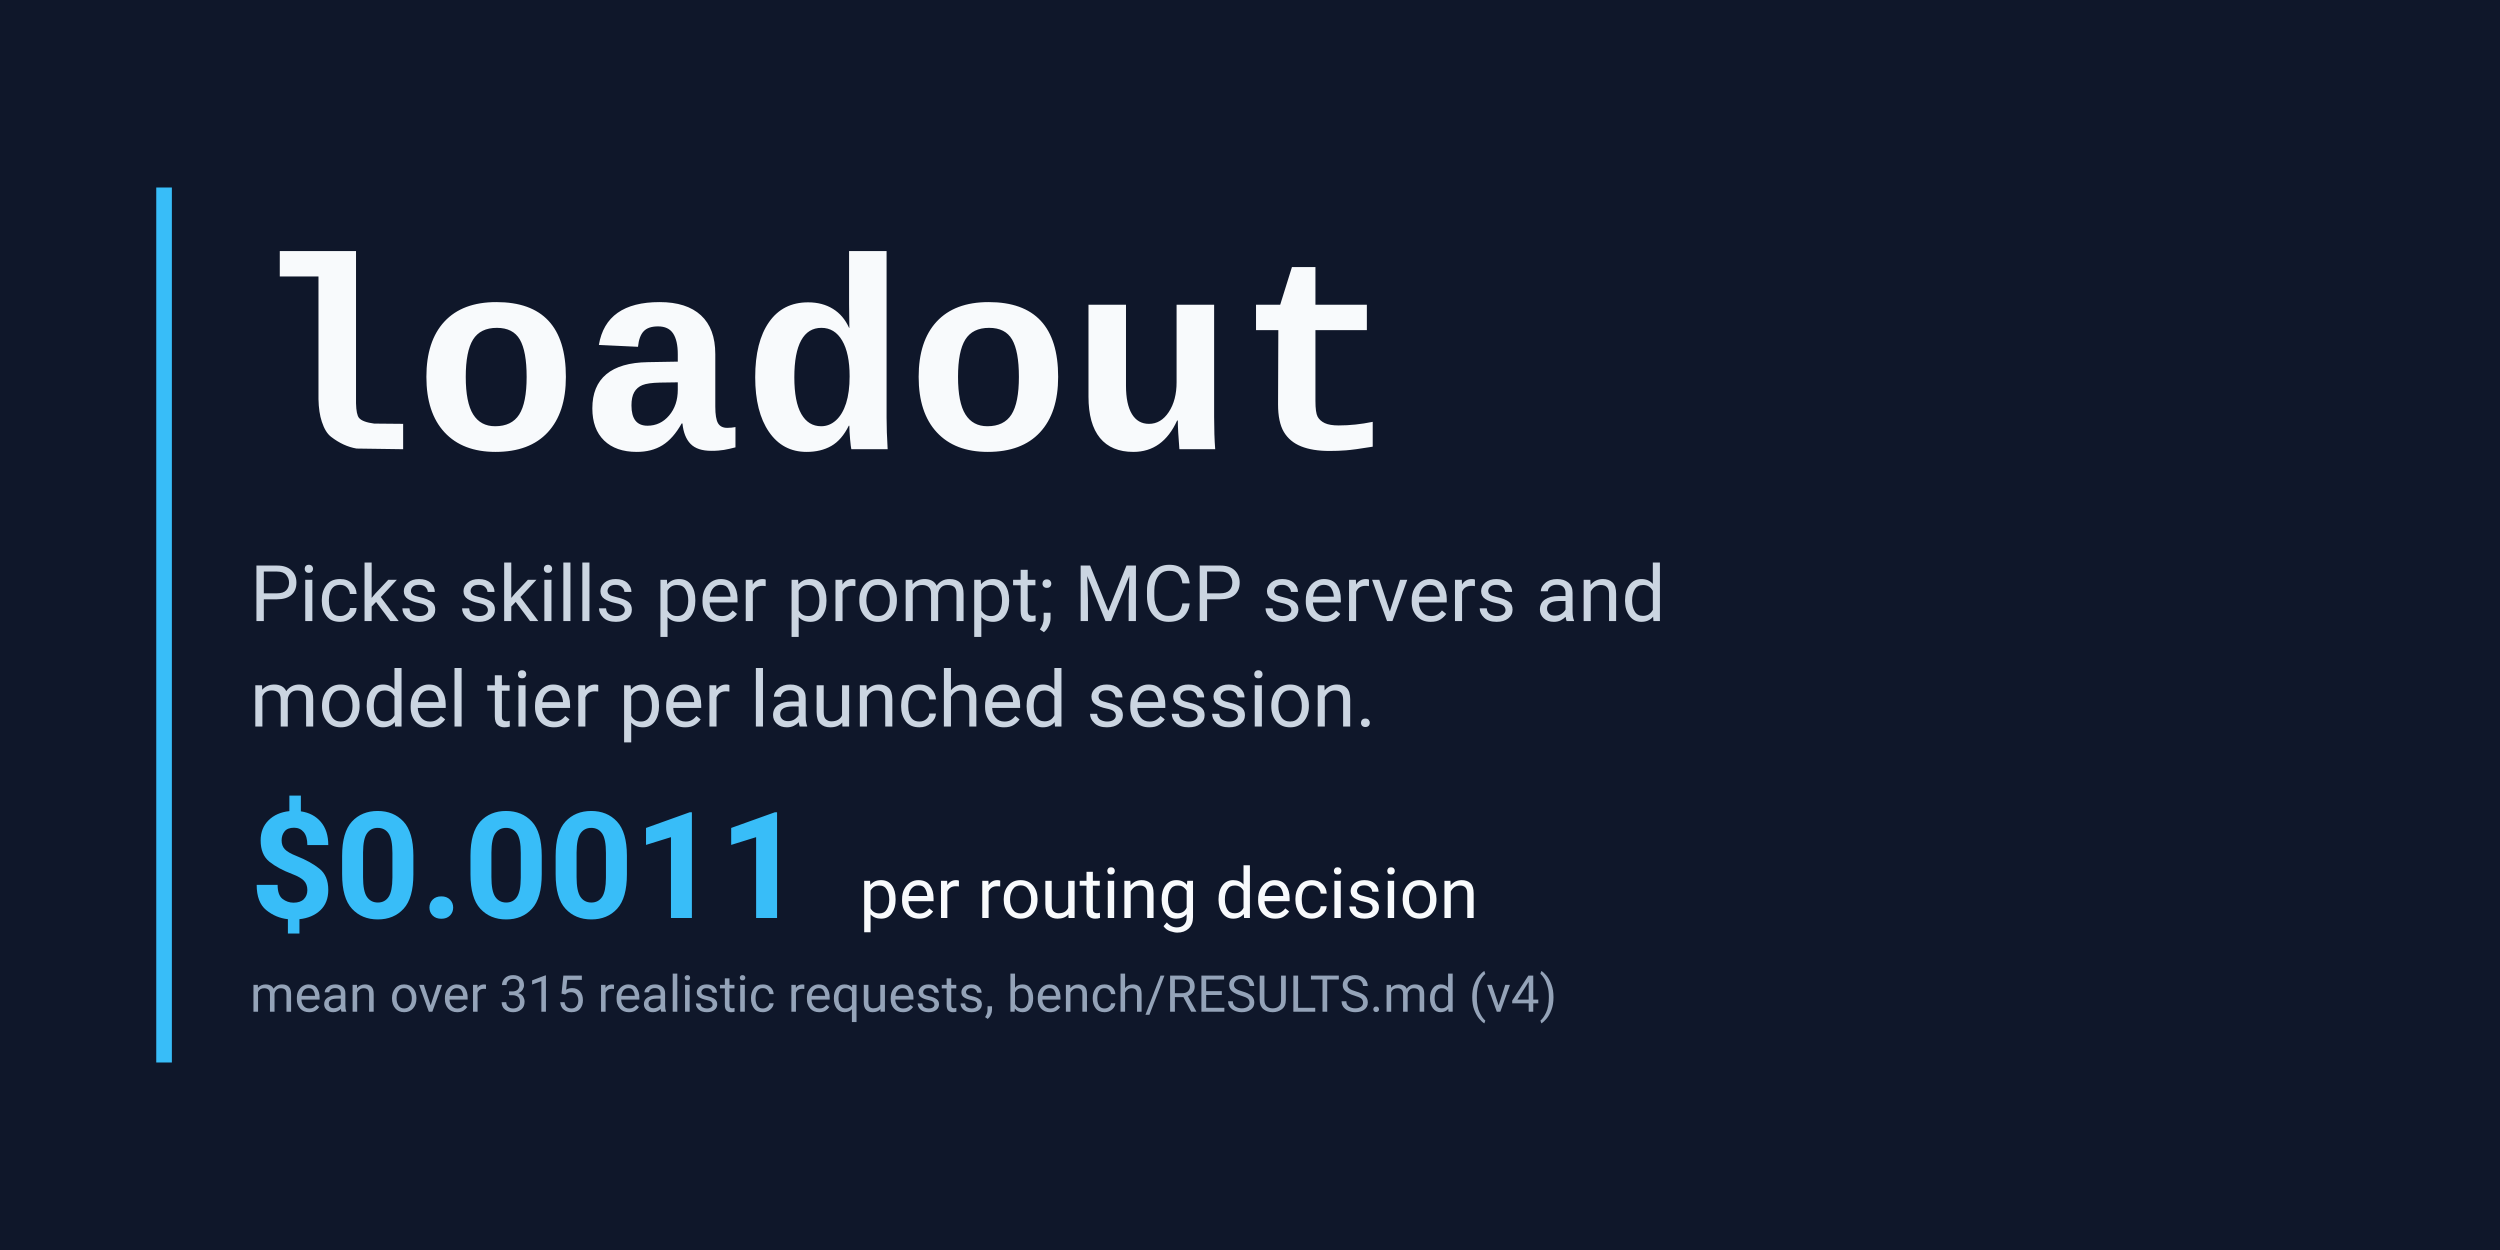
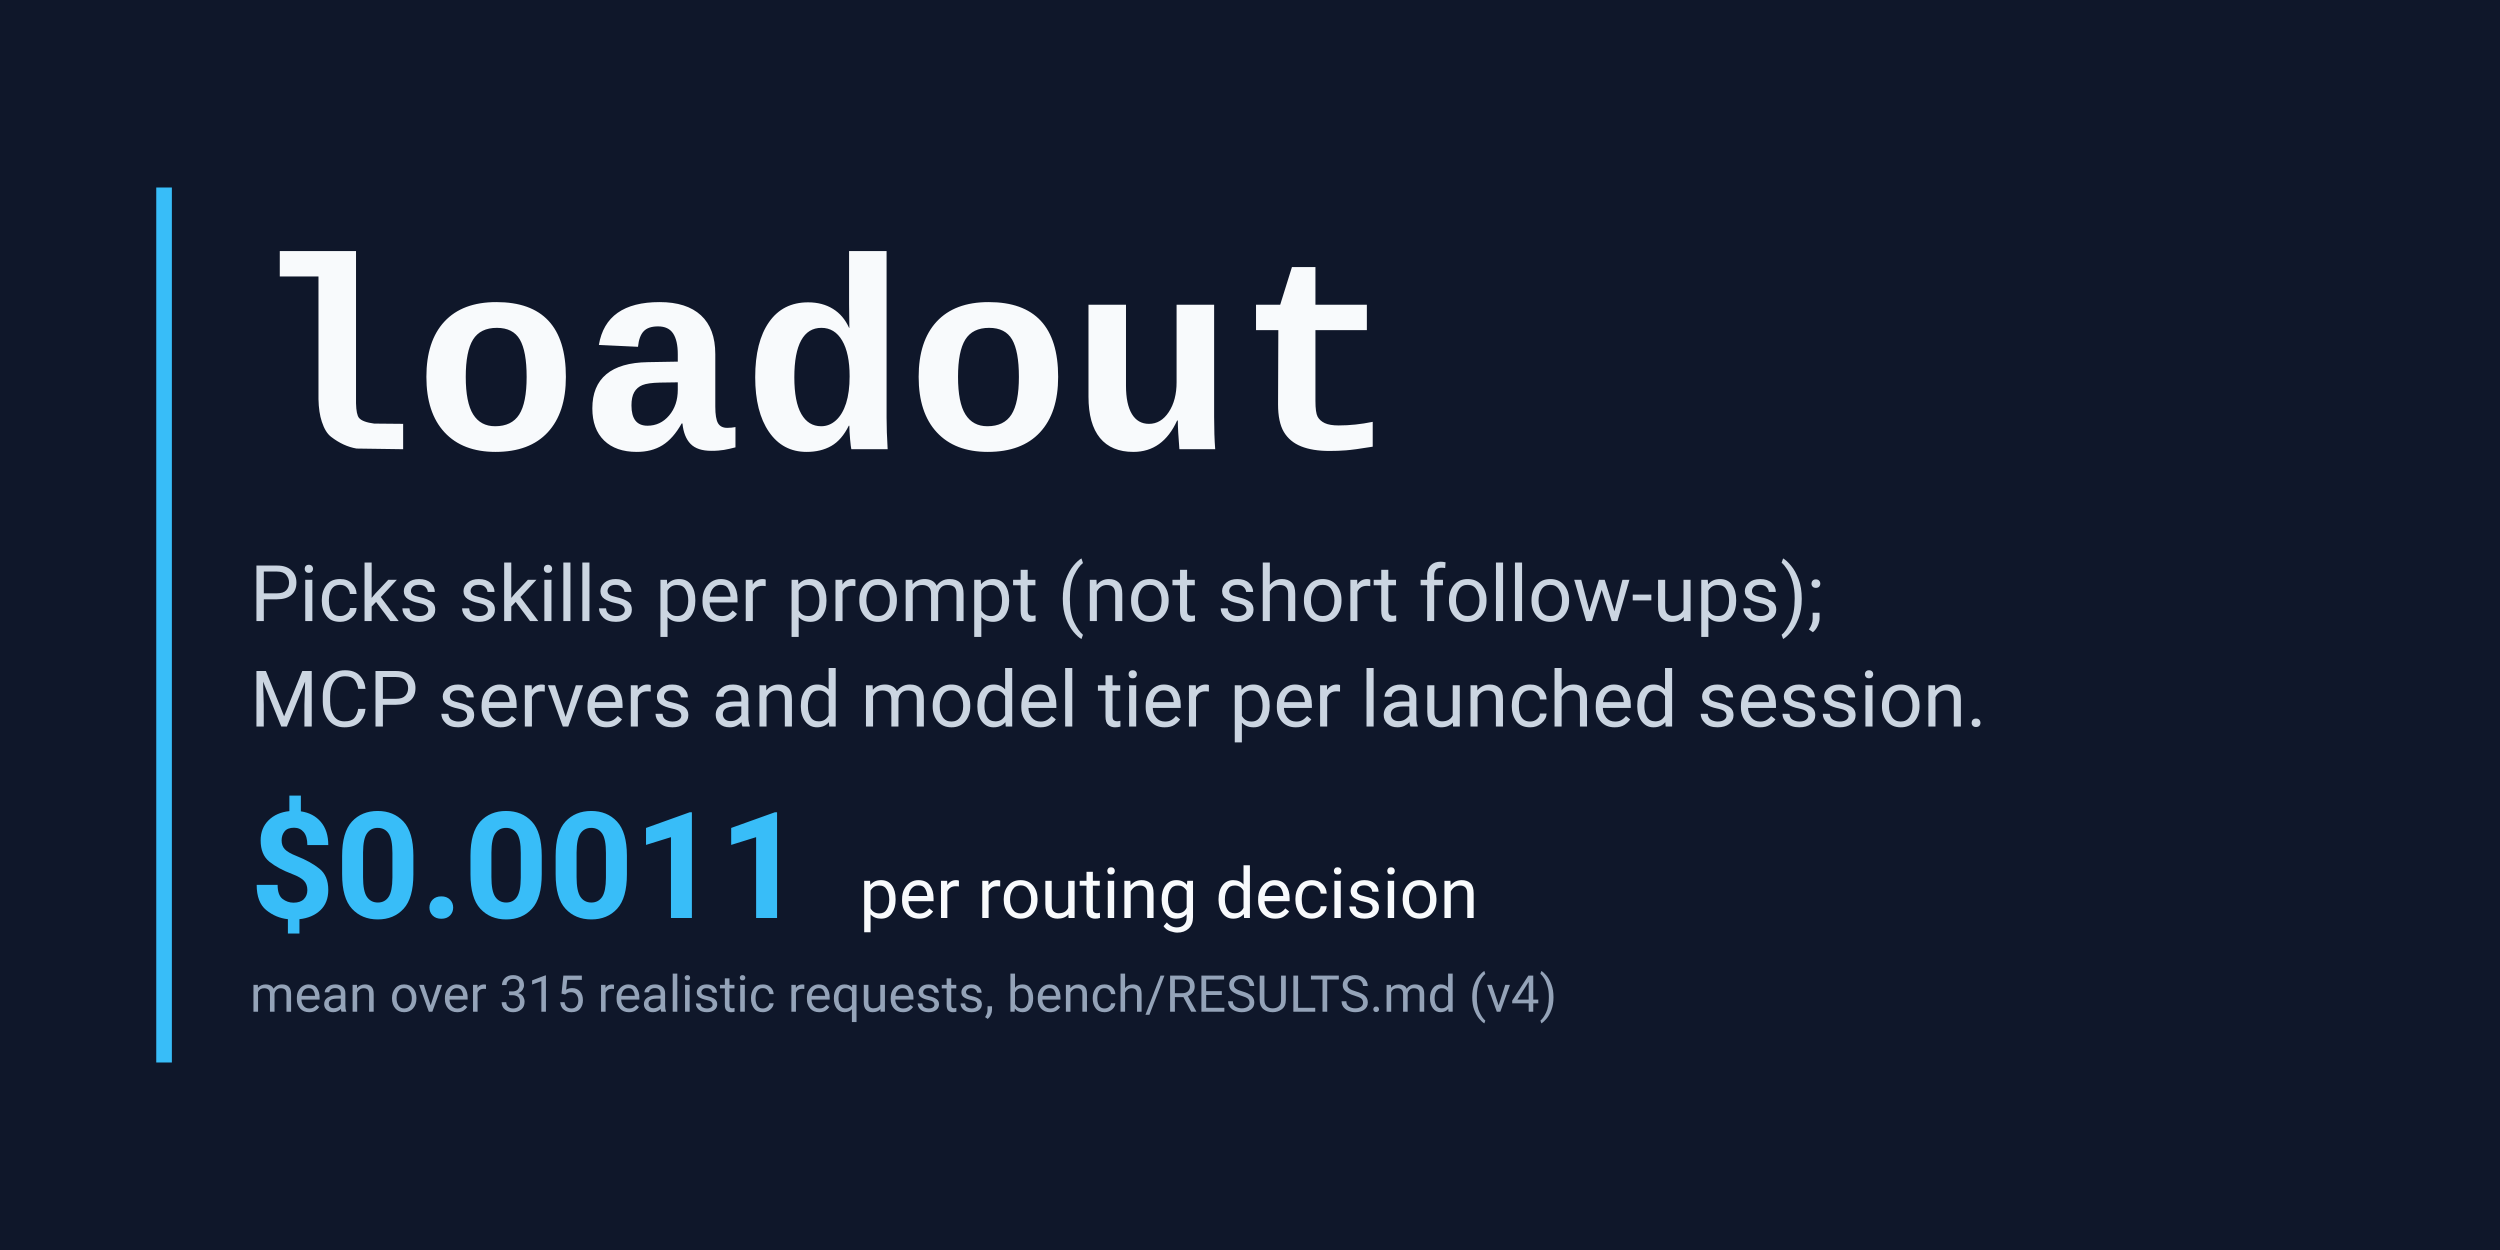
<svg xmlns="http://www.w3.org/2000/svg" width="1280" height="640" viewBox="0 0 1280 640" role="img" aria-labelledby="t d">
  <rect width="1280" height="640" fill="#0f172a" />
  <rect x="80" y="96" width="8" height="448" fill="#38bdf8" />
  <g font-family="ui-sans-serif, system-ui, -apple-system, 'Segoe UI', Roboto, 'Helvetica Neue', Arial, sans-serif" fill="#f8fafc">
    <text x="128" y="230" font-family="ui-monospace, SFMono-Regular, Menlo, Consolas, 'Liberation Mono', monospace" font-size="140" font-weight="700">loadout</text>
-     <text x="128" y="318" font-size="40" fill="#cbd5e1">Picks skills per prompt; MCP servers and</text>
-     <text x="128" y="372" font-size="40" fill="#cbd5e1">model tier per launched session.</text>
+     <text x="128" y="318" font-size="40" fill="#cbd5e1">Picks skills per prompt (not short follow-ups);</text>
+     <text x="128" y="372" font-size="40" fill="#cbd5e1">MCP servers and model tier per launched session.</text>
    <text x="128" y="470" font-size="76" font-weight="700" fill="#38bdf8">$0.0011</text>
    <text x="440" y="470" font-size="36" fill="#f8fafc">per routing decision</text>
    <text x="128" y="518" font-size="26" fill="#94a3b8">mean over 315 realistic requests, bench/RESULTS.md (v4)</text>
  </g>
</svg>
